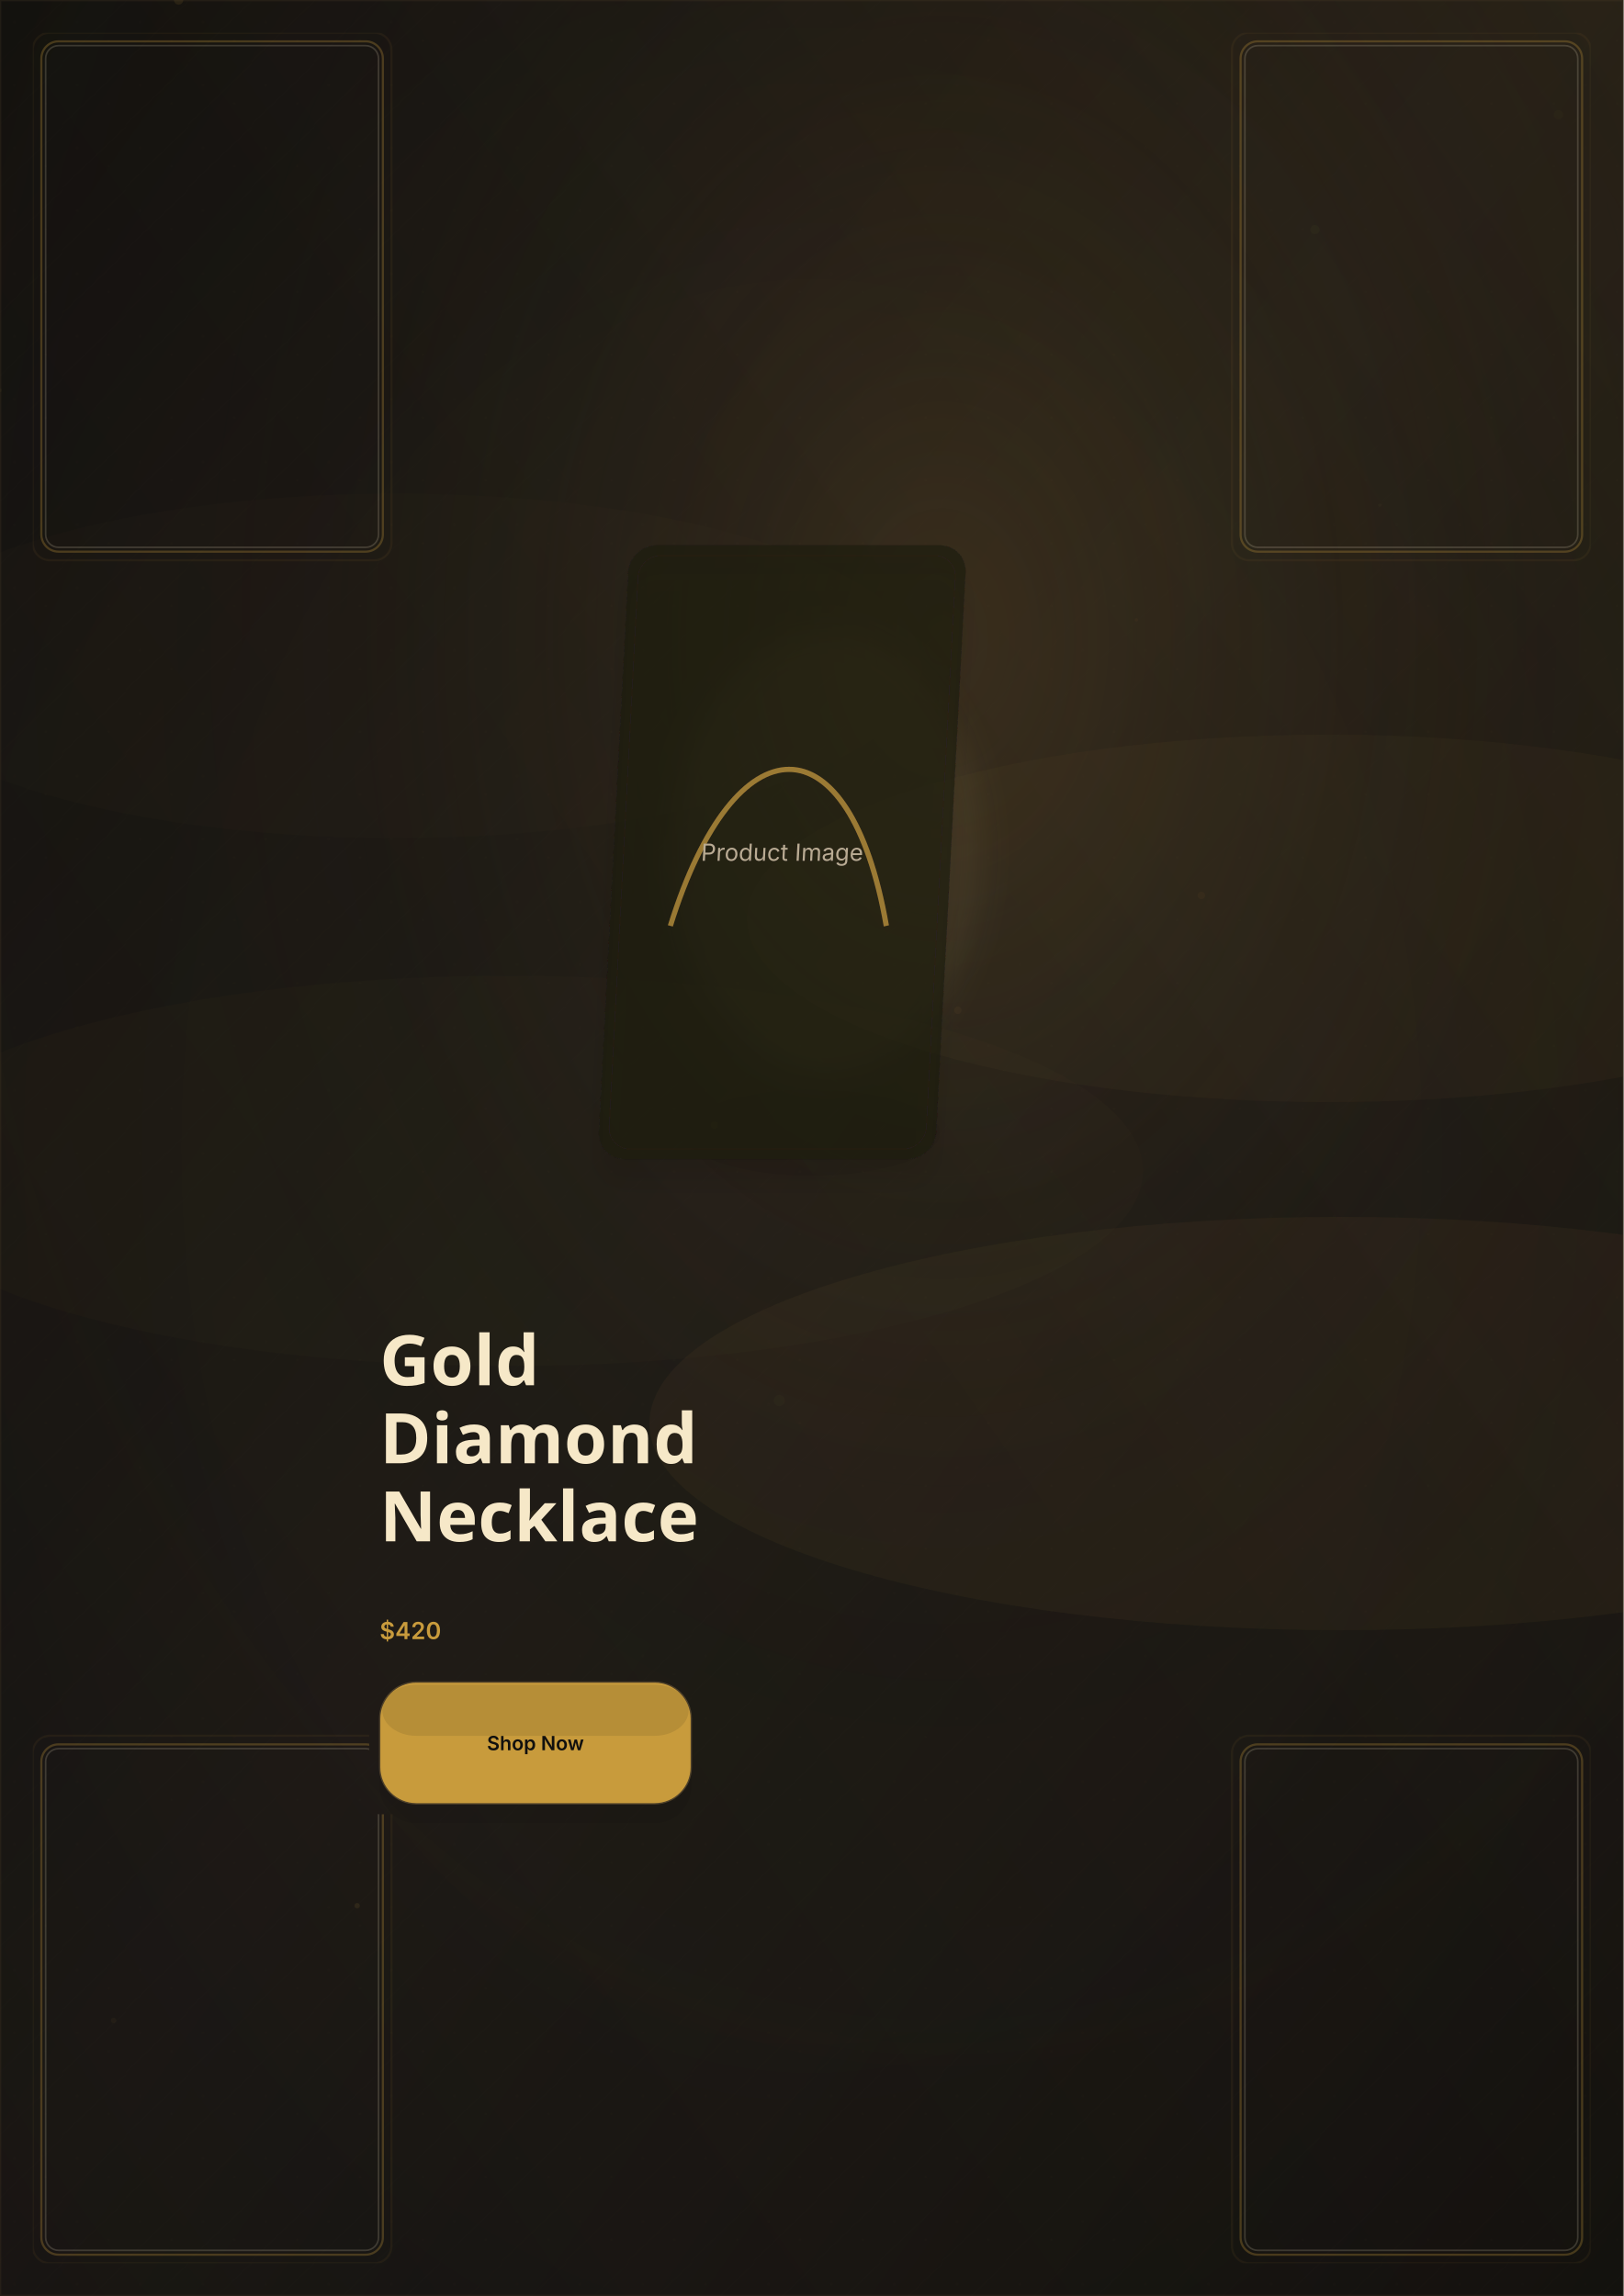
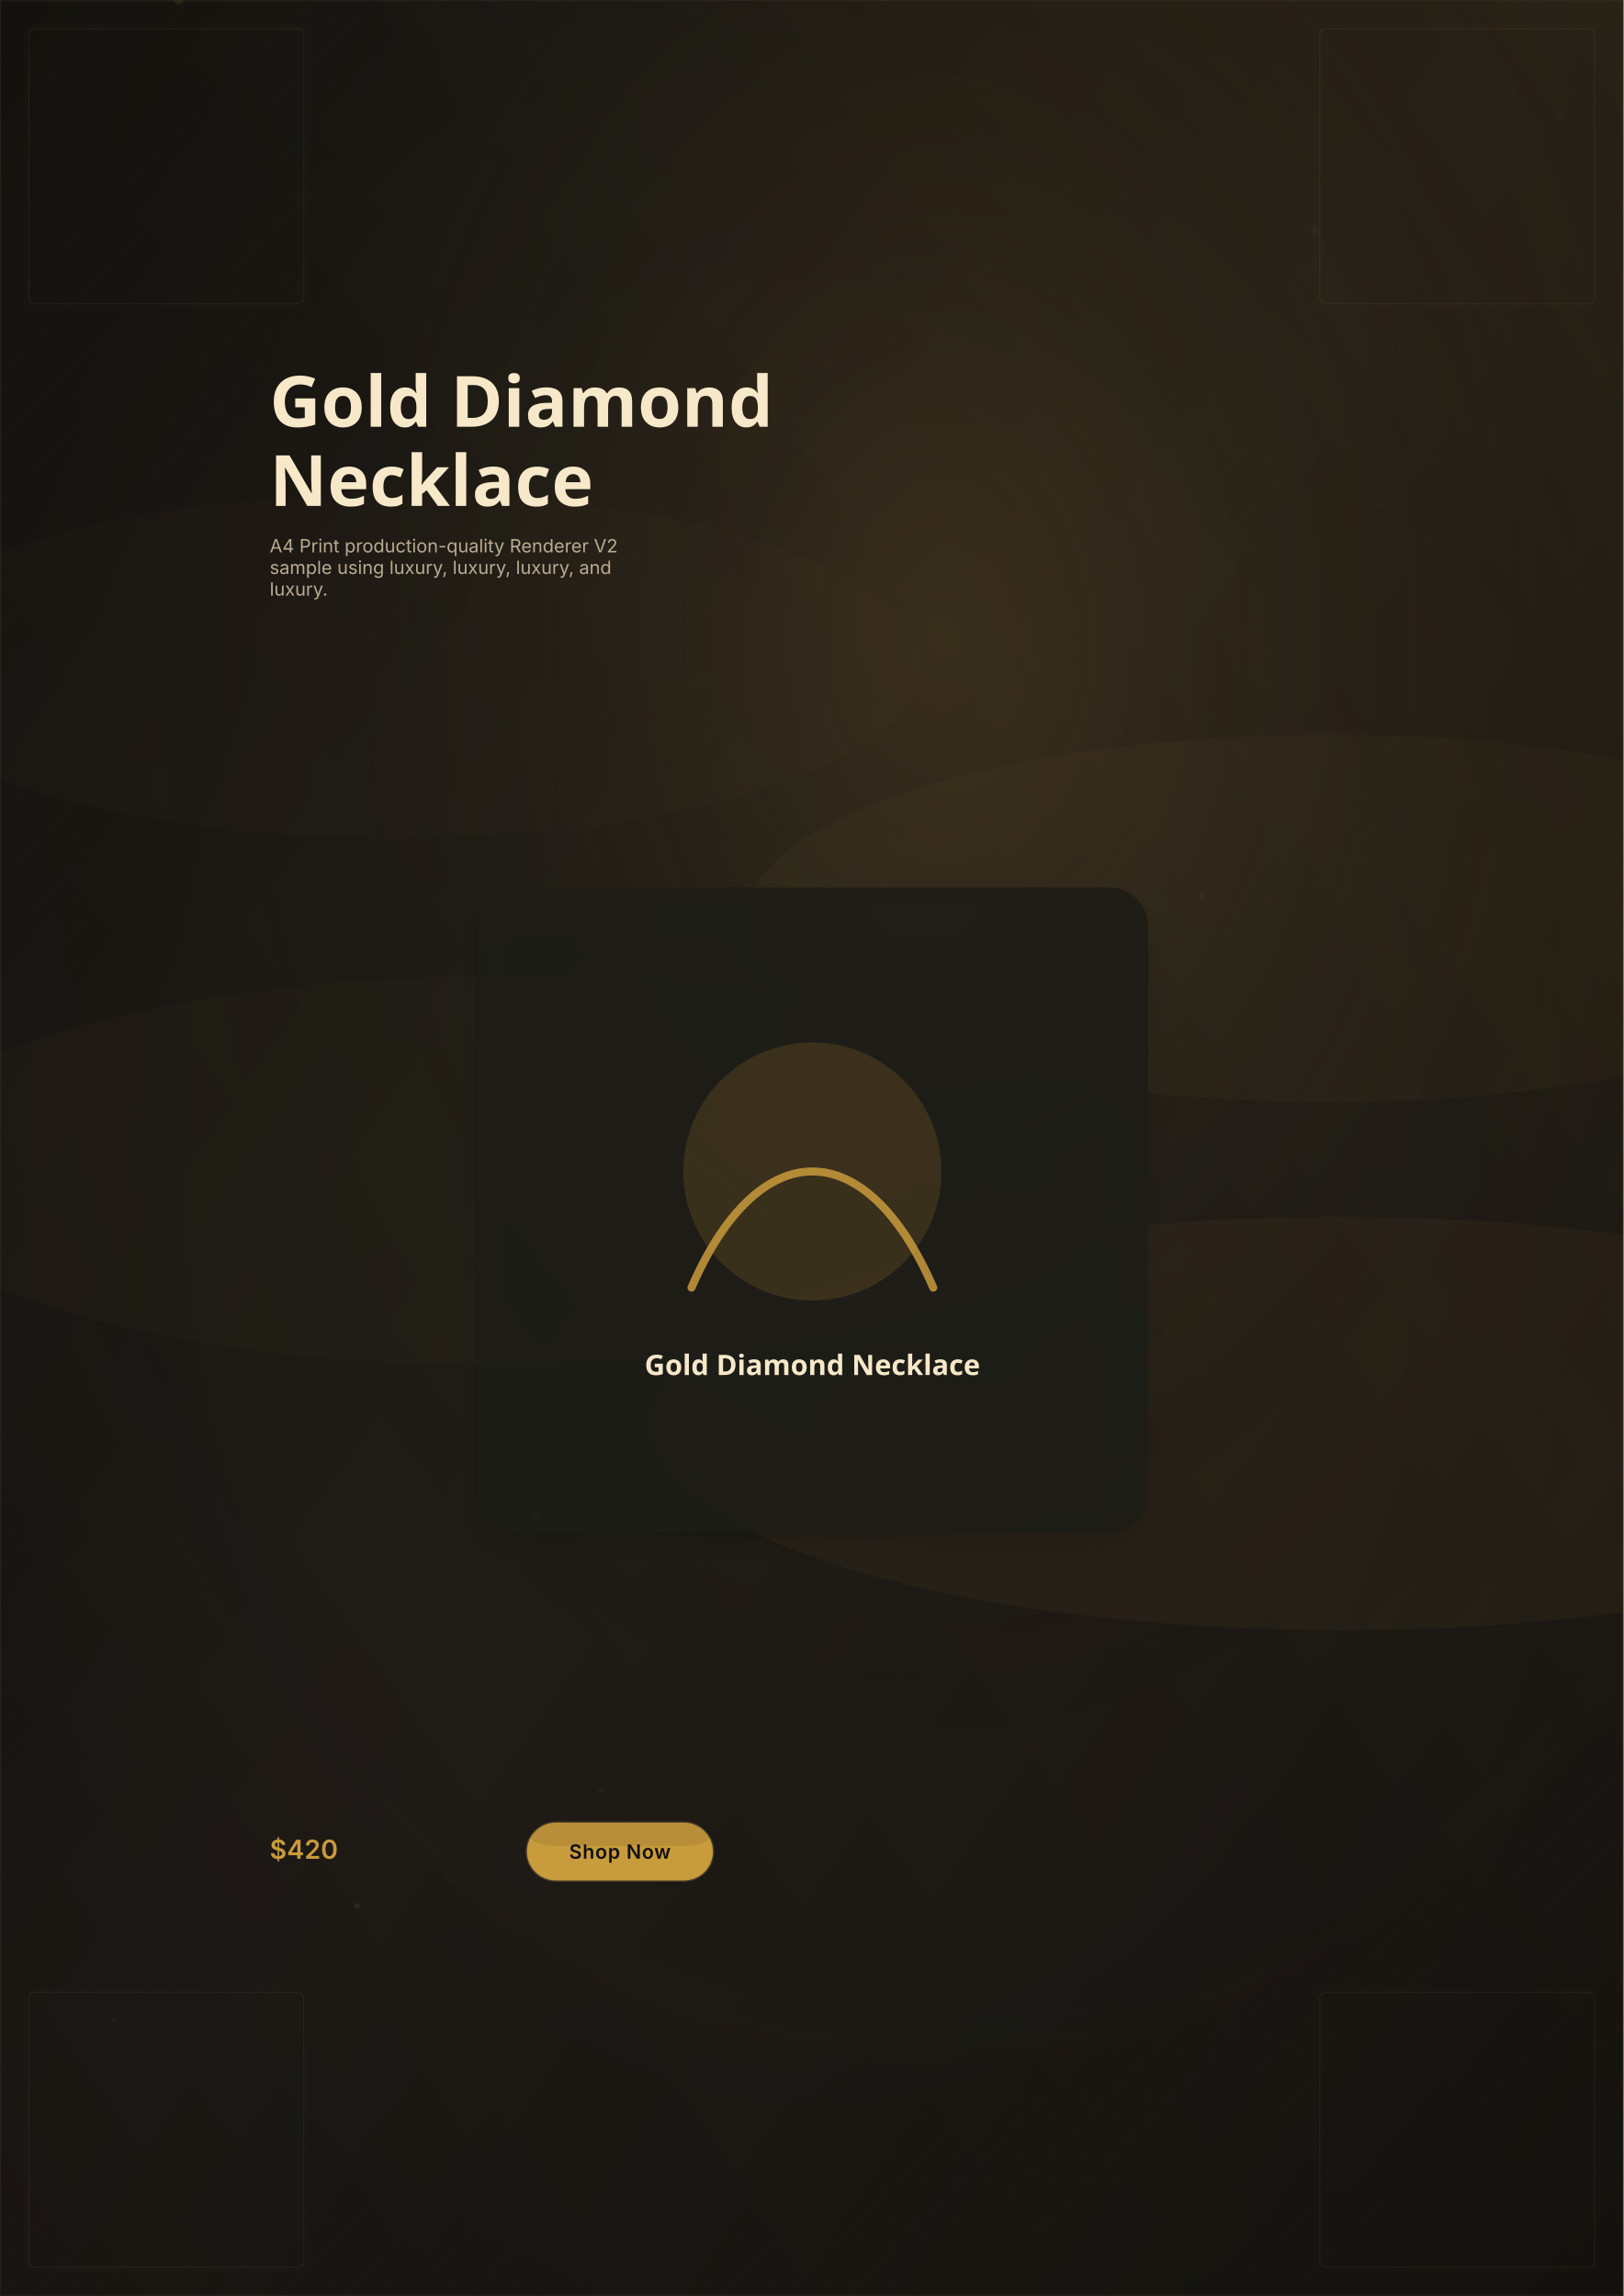
<svg xmlns="http://www.w3.org/2000/svg" width="1240" height="1754" viewBox="0 0 1240 1754" role="img">
  <defs>
    <linearGradient id="renderer2-bg-1" x1="0%" y1="0%" x2="100%" y2="100%">
      <stop offset="0%" stop-color="#11100E" />
      <stop offset="48%" stop-color="#1E1A16" />
      <stop offset="100%" stop-color="#11100E" />
    </linearGradient>
    <linearGradient id="renderer2-depth-2" x1="0%" y1="100%" x2="100%" y2="0%">
      <stop offset="0%" stop-color="#00000066" stop-opacity="0.22" />
      <stop offset="52%" stop-color="#6E5527" stop-opacity="0.08" />
      <stop offset="100%" stop-color="#C89B3C" stop-opacity="0.16" />
    </linearGradient>
    <radialGradient id="renderer2-light-3" cx="58%" cy="28%" r="68%">
      <stop offset="0%" stop-color="#6E5527" stop-opacity="0.52" />
      <stop offset="56%" stop-color="#1E1A16" stop-opacity="0.12" />
      <stop offset="100%" stop-color="#11100E" stop-opacity="0" />
    </radialGradient>
    <radialGradient id="renderer2-vignette-4" cx="50%" cy="50%" r="74%">
      <stop offset="45%" stop-color="#000000" stop-opacity="0" />
      <stop offset="100%" stop-color="#00000066" stop-opacity="0.33" />
    </radialGradient>
    <pattern id="renderer2-texture-5" width="48" height="48" patternUnits="userSpaceOnUse">
      <path d="M0 47 L48 1 M-12 12 L12 -12 M36 60 L60 36" stroke="#4E4029" stroke-width="1" opacity="0.1" />
      <circle cx="11" cy="17" r="1.2" fill="#6E5527" opacity="0.08" />
      <circle cx="35" cy="31" r="0.9" fill="#C89B3C" opacity="0.07" />
    </pattern>
    <mask id="renderer2-decoration-mask-6" maskUnits="userSpaceOnUse">
-       <rect x="25" y="25" width="1190" height="1704" fill="#ffffff" />
-       <rect x="500.66" y="449.21" width="238.68" height="419.68" rx="8.84" fill="#000000" />
-       <rect x="282" y="997" width="346" height="210.88" rx="8" fill="#000000" />
-       <rect x="282" y="1199" width="254" height="63" rx="8" fill="#000000" />
-       <rect x="282" y="1277" width="254" height="109" rx="8" fill="#000000" />
+       <rect x="19" y="19" width="1202" height="1716" fill="#ffffff" />
+       <rect x="305" y="620" width="630" height="608" rx="32" fill="#000000" />
+       <rect x="182" y="251" width="628" height="170" rx="24" fill="#000000" />
+       <rect x="182" y="385" width="628" height="98" rx="24" fill="#000000" />
+       <rect x="182" y="1366" width="228" height="96" rx="24" fill="#000000" />
+       <rect x="378" y="1366" width="268" height="96" rx="24" fill="#000000" />
    </mask>
    <clipPath id="renderer2-product-clip-7">
-       <rect x="491.11" y="424.6" width="257.77" height="468.89" rx="14.18" />
+       <rect x="364" y="678" width="513" height="493" rx="19.72" />
    </clipPath>
-     <filter id="renderer2-product-shadow-8" x="-55%" y="-55%" width="210%" height="220%">
-       <feDropShadow dx="0" dy="18.76" stdDeviation="8.25" flood-color="#00000066" flood-opacity="0.26" />
+     <filter id="renderer2-product-shadow-8" x="-30%" y="-30%" width="160%" height="160%">
+       <feDropShadow dx="0" dy="12.33" stdDeviation="12.83" flood-color="#00000066" flood-opacity="0.25" />
    </filter>
-     <filter id="renderer2-product-glow-9" x="-70%" y="-70%" width="240%" height="240%">
-       <feGaussianBlur stdDeviation="11.6" result="blur" />
-       <feColorMatrix in="blur" type="matrix" values="0 0 0 0 0.784 0 0 0 0 0.608 0 0 0 0 0.235 0 0 0 0.49 0" />
+     <filter id="renderer2-product-glow-9" x="-40%" y="-40%" width="180%" height="180%">
+       <feGaussianBlur stdDeviation="15.39" result="blur" />
+       <feColorMatrix in="blur" type="matrix" values="0 0 0 0 0.784 0 0 0 0 0.608 0 0 0 0 0.235 0 0 0 0.28 0" />
    </filter>
    <linearGradient id="renderer2-product-reflection-10" x1="0%" y1="0%" x2="0%" y2="100%">
-       <stop offset="0%" stop-color="#11100E" stop-opacity="0.24" />
+       <stop offset="0%" stop-color="#C89B3C" stop-opacity="0.18" />
      <stop offset="100%" stop-color="#11100E" stop-opacity="0" />
    </linearGradient>
  </defs>
-   <g data-background="luxury">
-     <rect x="0" y="0" width="1240" height="1754" fill="url(#renderer2-bg-1)" />
-     <rect x="0" y="0" width="1240" height="1754" fill="url(#renderer2-depth-2)" opacity="0.7" />
-     <ellipse cx="302.56" cy="508.66" rx="401.76" ry="131.55" fill="#6E5527" opacity="0.04" />
-     <ellipse cx="1014.32" cy="701.6" rx="443.92" ry="140.32" fill="#C89B3C" opacity="0.05" />
-     <ellipse cx="386.88" cy="894.54" rx="486.08" ry="149.09" fill="#6E5527" opacity="0.05" />
-     <ellipse cx="1024.24" cy="1087.48" rx="528.24" ry="157.86" fill="#C89B3C" opacity="0.06" />
-     <rect x="0" y="0" width="1240" height="1754" fill="url(#renderer2-light-3)" opacity="0.62" />
-     <rect x="0" y="0" width="1240" height="1754" fill="url(#renderer2-texture-5)" opacity="0.19" />
-     <g data-background-particles="exclusive and refined">
-       <circle cx="0" cy="298.18" r="1.3" fill="#C89B3C" opacity="0.07" />
-       <circle cx="458.8" cy="1368.12" r="2.05" fill="#6E5527" opacity="0.09" />
-       <circle cx="917.6" cy="684.06" r="2.8" fill="#6E5527" opacity="0.11" />
-       <circle cx="136.4" cy="0" r="3.55" fill="#C89B3C" opacity="0.13" />
-       <circle cx="595.2" cy="1069.94" r="4.3" fill="#6E5527" opacity="0.07" />
-       <circle cx="1054" cy="385.88" r="1.3" fill="#6E5527" opacity="0.09" />
-       <circle cx="272.8" cy="1455.82" r="2.05" fill="#C89B3C" opacity="0.11" />
-       <circle cx="731.6" cy="771.76" r="2.8" fill="#6E5527" opacity="0.13" />
-       <circle cx="1190.4" cy="87.7" r="3.55" fill="#6E5527" opacity="0.07" />
-       <circle cx="409.2" cy="1157.64" r="4.3" fill="#C89B3C" opacity="0.09" />
-       <circle cx="868" cy="473.58" r="1.3" fill="#6E5527" opacity="0.11" />
-       <circle cx="86.8" cy="1543.52" r="2.05" fill="#6E5527" opacity="0.13" />
-       <circle cx="545.6" cy="859.46" r="2.8" fill="#C89B3C" opacity="0.07" />
-       <circle cx="1004.4" cy="175.4" r="3.55" fill="#6E5527" opacity="0.09" />
-     </g>
-     <rect x="0" y="0" width="1240" height="1754" fill="#1E1A16" opacity="0.08" />
-     <rect x="0" y="0" width="1240" height="1754" fill="url(#renderer2-vignette-4)" />
-     <rect x="0" y="0" width="1240" height="1754" fill="none" stroke="#4E4029" stroke-width="2" opacity="0.24" />
-   </g>
-   <g data-product-position="close-up">
-     <ellipse cx="620" cy="865.36" rx="97.95" ry="32.82" fill="#00000066" opacity="0.14" />
-     <ellipse cx="632" cy="651.05" rx="118.58" ry="168.8" fill="#C89B3C" opacity="0.14" filter="url(#renderer2-product-glow-9)" />
-     <g transform="translate(12 -8) rotate(0 620 659.05) skewX(-3)" filter="url(#renderer2-product-shadow-8)">
-       <rect x="498.85" y="432.34" width="242.3" height="453.42" rx="16.76" fill="none" stroke="#4E4029" stroke-width="1" opacity="0.24" />
-       <rect x="491.11" y="424.6" width="257.77" height="468.89" rx="20.62" fill="#1E1A16" opacity="0.68" />
-       <path d="M 537.51 715.32 C 578.76 555.89, 666.4 555.89, 702.49 715.32" stroke="#C89B3C" stroke-width="4" fill="none" opacity="0.72" />
-       <text x="620" y="659.05" text-anchor="middle" dominant-baseline="middle" font-family="Inter" font-size="18" fill="#B9AB92">Product Image</text>
+   <g data-editor-layer="true" data-layer-id="background" data-layer-type="background" data-layer-label="Background" data-layer-x="0" data-layer-y="0" data-layer-width="1240" data-layer-height="1754">
+     <g data-background="luxury">
+       <rect x="0" y="0" width="1240" height="1754" fill="url(#renderer2-bg-1)" />
+       <rect x="0" y="0" width="1240" height="1754" fill="url(#renderer2-depth-2)" opacity="0.7" />
+       <ellipse cx="302.56" cy="508.66" rx="401.76" ry="131.55" fill="#6E5527" opacity="0.04" />
+       <ellipse cx="1014.32" cy="701.6" rx="443.92" ry="140.32" fill="#C89B3C" opacity="0.05" />
+       <ellipse cx="386.88" cy="894.54" rx="486.08" ry="149.09" fill="#6E5527" opacity="0.05" />
+       <ellipse cx="1024.24" cy="1087.48" rx="528.24" ry="157.86" fill="#C89B3C" opacity="0.06" />
+       <rect x="0" y="0" width="1240" height="1754" fill="url(#renderer2-light-3)" opacity="0.62" />
+       <rect x="0" y="0" width="1240" height="1754" fill="url(#renderer2-texture-5)" opacity="0.19" />
+       <g data-background-particles="exclusive and refined">
+         <circle cx="0" cy="298.18" r="1.3" fill="#C89B3C" opacity="0.07" />
+         <circle cx="458.8" cy="1368.12" r="2.05" fill="#6E5527" opacity="0.09" />
+         <circle cx="917.6" cy="684.06" r="2.8" fill="#6E5527" opacity="0.11" />
+         <circle cx="136.4" cy="0" r="3.55" fill="#C89B3C" opacity="0.13" />
+         <circle cx="595.2" cy="1069.94" r="4.3" fill="#6E5527" opacity="0.07" />
+         <circle cx="1054" cy="385.88" r="1.3" fill="#6E5527" opacity="0.09" />
+         <circle cx="272.8" cy="1455.82" r="2.05" fill="#C89B3C" opacity="0.11" />
+         <circle cx="731.6" cy="771.76" r="2.8" fill="#6E5527" opacity="0.13" />
+         <circle cx="1190.4" cy="87.7" r="3.55" fill="#6E5527" opacity="0.07" />
+         <circle cx="409.2" cy="1157.64" r="4.3" fill="#C89B3C" opacity="0.09" />
+         <circle cx="868" cy="473.58" r="1.3" fill="#6E5527" opacity="0.11" />
+         <circle cx="86.8" cy="1543.52" r="2.05" fill="#6E5527" opacity="0.13" />
+         <circle cx="545.6" cy="859.46" r="2.8" fill="#C89B3C" opacity="0.07" />
+         <circle cx="1004.4" cy="175.4" r="3.55" fill="#6E5527" opacity="0.09" />
+       </g>
+       <rect x="0" y="0" width="1240" height="1754" fill="#1E1A16" opacity="0.08" />
+       <rect x="0" y="0" width="1240" height="1754" fill="url(#renderer2-vignette-4)" />
+       <rect x="0" y="0" width="1240" height="1754" fill="none" stroke="#4E4029" stroke-width="2" opacity="0.24" />
    </g>
  </g>
-   <text x="290" y="1058.23" text-anchor="start" font-family="Playfair Display" font-size="53.23" font-weight="600" fill="#F6E8C8" letter-spacing="0.2" paint-order="stroke" stroke="#F6E8C8" stroke-width="0">
-     <tspan x="290" dy="0">Gold</tspan>
-     <tspan x="290" dy="59.61">Diamond</tspan>
-     <tspan x="290" dy="59.61">Necklace</tspan>
-   </text>
-   <text x="290" y="1252.2" text-anchor="start" font-family="Inter" font-size="18" font-weight="600" fill="#C89B3C" letter-spacing="0.07">
-     <tspan x="290" dy="0">$420</tspan>
-   </text>
-   <g data-cta="Shop Now">
-     <rect x="290" y="1299.88" width="238" height="93" rx="28" fill="#00000066" opacity="0.16" />
-     <rect x="290" y="1285" width="238" height="93" rx="28" fill="#C89B3C" stroke="#4E4029" stroke-width="1" opacity="1" />
-     <rect x="292" y="1287" width="234" height="39.06" rx="26" fill="#11100E" opacity="0.1" />
-     <text x="409" y="1331.5" text-anchor="middle" dominant-baseline="middle" font-family="Inter" font-size="15" font-weight="600" fill="#11100E">Shop Now</text>
+   <g data-editor-layer="true" data-layer-id="product_image" data-layer-type="product_image" data-layer-label="Product Image" data-layer-x="347" data-layer-y="662" data-layer-width="546" data-layer-height="524">
+     <g data-product-position="close-up">
+       <ellipse cx="620.5" cy="1156.21" rx="184.68" ry="19.72" fill="#00000066" opacity="0.17" />
+       <g filter="url(#renderer2-product-shadow-8)">
+         <rect x="364" y="678" width="513" height="493" rx="29.58" fill="#1E1A16" opacity="0.88" />
+         <circle cx="620.5" cy="894.92" r="98.6" fill="#C89B3C" opacity="0.16" />
+         <path d="M 528.16 983.66 C 579.46 865.34, 661.54 865.34, 712.84 983.66" stroke="#C89B3C" stroke-width="6.16" stroke-linecap="round" fill="none" opacity="0.85" />
+         <text x="620.5" y="1042.82" text-anchor="middle" dominant-baseline="middle" font-family="Playfair Display" font-size="21.55" font-weight="600" fill="#F6E8C8">Gold Diamond Necklace</text>
+       </g>
+     </g>
  </g>
-   <g opacity="0.42" data-decoration="luxury" data-layering="stacked" mask="url(#renderer2-decoration-mask-6)">
-     <g data-decoration-region="0" data-placement="frame">
-       <rect x="25" y="25" width="274" height="403" fill="none" stroke="#6E5527" stroke-width="1.64" rx="13.15" opacity="0.32" />
-       <rect x="31.58" y="31.58" width="260.85" height="389.85" fill="none" stroke="#C89B3C" stroke-width="1.64" rx="13.15" opacity="0.68" />
-       <rect x="34.86" y="34.86" width="254.27" height="383.27" fill="none" stroke="#F6E8C8" stroke-width="1.23" rx="9.86" opacity="0.42" />
+   <g data-editor-layer="true" data-layer-id="headline" data-layer-type="headline" data-layer-label="Headline" data-layer-x="206" data-layer-y="275" data-layer-width="580" data-layer-height="122">
+     <text x="206" y="326" text-anchor="start" font-family="Playfair Display" font-size="54" font-weight="600" fill="#F6E8C8" letter-spacing="0.2" paint-order="stroke" stroke="#F6E8C8" stroke-width="0">
+       <tspan x="206" dy="0">Gold Diamond</tspan>
+       <tspan x="206" dy="60.48">Necklace</tspan>
+     </text>
+   </g>
+   <g data-editor-layer="true" data-layer-id="description" data-layer-type="description" data-layer-label="Description" data-layer-x="206" data-layer-y="409" data-layer-width="580" data-layer-height="50">
+     <text x="206" y="422" text-anchor="start" font-family="Inter" font-size="14" font-weight="400" fill="#B9AB92">
+       <tspan x="206" dy="0">A4 Print production-quality Renderer V2</tspan>
+       <tspan x="206" dy="16.52">sample using luxury, luxury, luxury, and</tspan>
+       <tspan x="206" dy="16.52">luxury.</tspan>
+     </text>
+   </g>
+   <g data-editor-layer="true" data-layer-id="price" data-layer-type="price" data-layer-label="Price" data-layer-x="206" data-layer-y="1390" data-layer-width="180" data-layer-height="48">
+     <text x="206" y="1420" text-anchor="start" font-family="Inter" font-size="20" font-weight="600" fill="#C89B3C" letter-spacing="0.07">
+       <tspan x="206" dy="0">$420</tspan>
+     </text>
+   </g>
+   <g data-editor-layer="true" data-layer-id="cta" data-layer-type="cta" data-layer-label="CTA" data-layer-x="402" data-layer-y="1390" data-layer-width="220" data-layer-height="48">
+     <g data-cta="Shop Now">
+       <rect x="402" y="1394.5" width="143" height="45" rx="22.5" fill="#00000066" opacity="0.14" />
+       <rect x="402" y="1392" width="143" height="45" rx="22.5" fill="#C89B3C" stroke="#4E4029" stroke-width="1" opacity="1" />
+       <rect x="404" y="1393" width="139" height="17.1" rx="20.5" fill="#11100E" opacity="0.09" />
+       <text x="473.5" y="1414.5" text-anchor="middle" dominant-baseline="central" font-family="Inter" font-size="15" font-weight="600" fill="#11100E" letter-spacing="0.5">Shop Now</text>
    </g>
-     <g data-decoration-region="1" data-placement="frame">
-       <rect x="941" y="25" width="274" height="403" fill="none" stroke="#6E5527" stroke-width="1.64" rx="13.15" opacity="0.32" />
-       <rect x="947.58" y="31.58" width="260.85" height="389.85" fill="none" stroke="#C89B3C" stroke-width="1.64" rx="13.15" opacity="0.68" />
-       <rect x="950.86" y="34.86" width="254.27" height="383.27" fill="none" stroke="#F6E8C8" stroke-width="1.23" rx="9.86" opacity="0.42" />
-     </g>
-     <g data-decoration-region="2" data-placement="frame">
-       <rect x="25" y="1326" width="274" height="403" fill="none" stroke="#6E5527" stroke-width="1.64" rx="13.15" opacity="0.32" />
-       <rect x="31.58" y="1332.58" width="260.85" height="389.85" fill="none" stroke="#C89B3C" stroke-width="1.64" rx="13.15" opacity="0.68" />
-       <rect x="34.86" y="1335.86" width="254.27" height="383.27" fill="none" stroke="#F6E8C8" stroke-width="1.23" rx="9.86" opacity="0.42" />
-     </g>
-     <g data-decoration-region="3" data-placement="frame">
-       <rect x="941" y="1326" width="274" height="403" fill="none" stroke="#6E5527" stroke-width="1.64" rx="13.15" opacity="0.32" />
-       <rect x="947.58" y="1332.58" width="260.85" height="389.85" fill="none" stroke="#C89B3C" stroke-width="1.64" rx="13.15" opacity="0.68" />
-       <rect x="950.86" y="1335.86" width="254.27" height="383.27" fill="none" stroke="#F6E8C8" stroke-width="1.23" rx="9.86" opacity="0.42" />
+   </g>
+   <g data-editor-layer="true" data-layer-id="decorations" data-layer-type="decoration" data-layer-label="Decorations" data-layer-x="19" data-layer-y="19" data-layer-width="1202" data-layer-height="1716">
+     <g opacity="0.25" data-decoration="luxury" data-layering="stacked" mask="url(#renderer2-decoration-mask-6)">
+       <g data-decoration-region="0" data-placement="frame">
+         <rect x="19" y="19" width="216" height="216" fill="none" stroke="#6E5527" stroke-width="1" rx="4" opacity="0.16" />
+         <rect x="22" y="22" width="210" height="210" fill="none" stroke="#C89B3C" stroke-width="1" rx="4" opacity="0.28" />
+       </g>
+       <g data-decoration-region="1" data-placement="frame">
+         <rect x="1005" y="19" width="216" height="216" fill="none" stroke="#6E5527" stroke-width="1" rx="4" opacity="0.16" />
+         <rect x="1008" y="22" width="210" height="210" fill="none" stroke="#C89B3C" stroke-width="1" rx="4" opacity="0.28" />
+       </g>
+       <g data-decoration-region="2" data-placement="frame">
+         <rect x="19" y="1519" width="216" height="216" fill="none" stroke="#6E5527" stroke-width="1" rx="4" opacity="0.16" />
+         <rect x="22" y="1522" width="210" height="210" fill="none" stroke="#C89B3C" stroke-width="1" rx="4" opacity="0.28" />
+       </g>
+       <g data-decoration-region="3" data-placement="frame">
+         <rect x="1005" y="1519" width="216" height="216" fill="none" stroke="#6E5527" stroke-width="1" rx="4" opacity="0.16" />
+         <rect x="1008" y="1522" width="210" height="210" fill="none" stroke="#C89B3C" stroke-width="1" rx="4" opacity="0.28" />
+       </g>
    </g>
  </g>
</svg>
